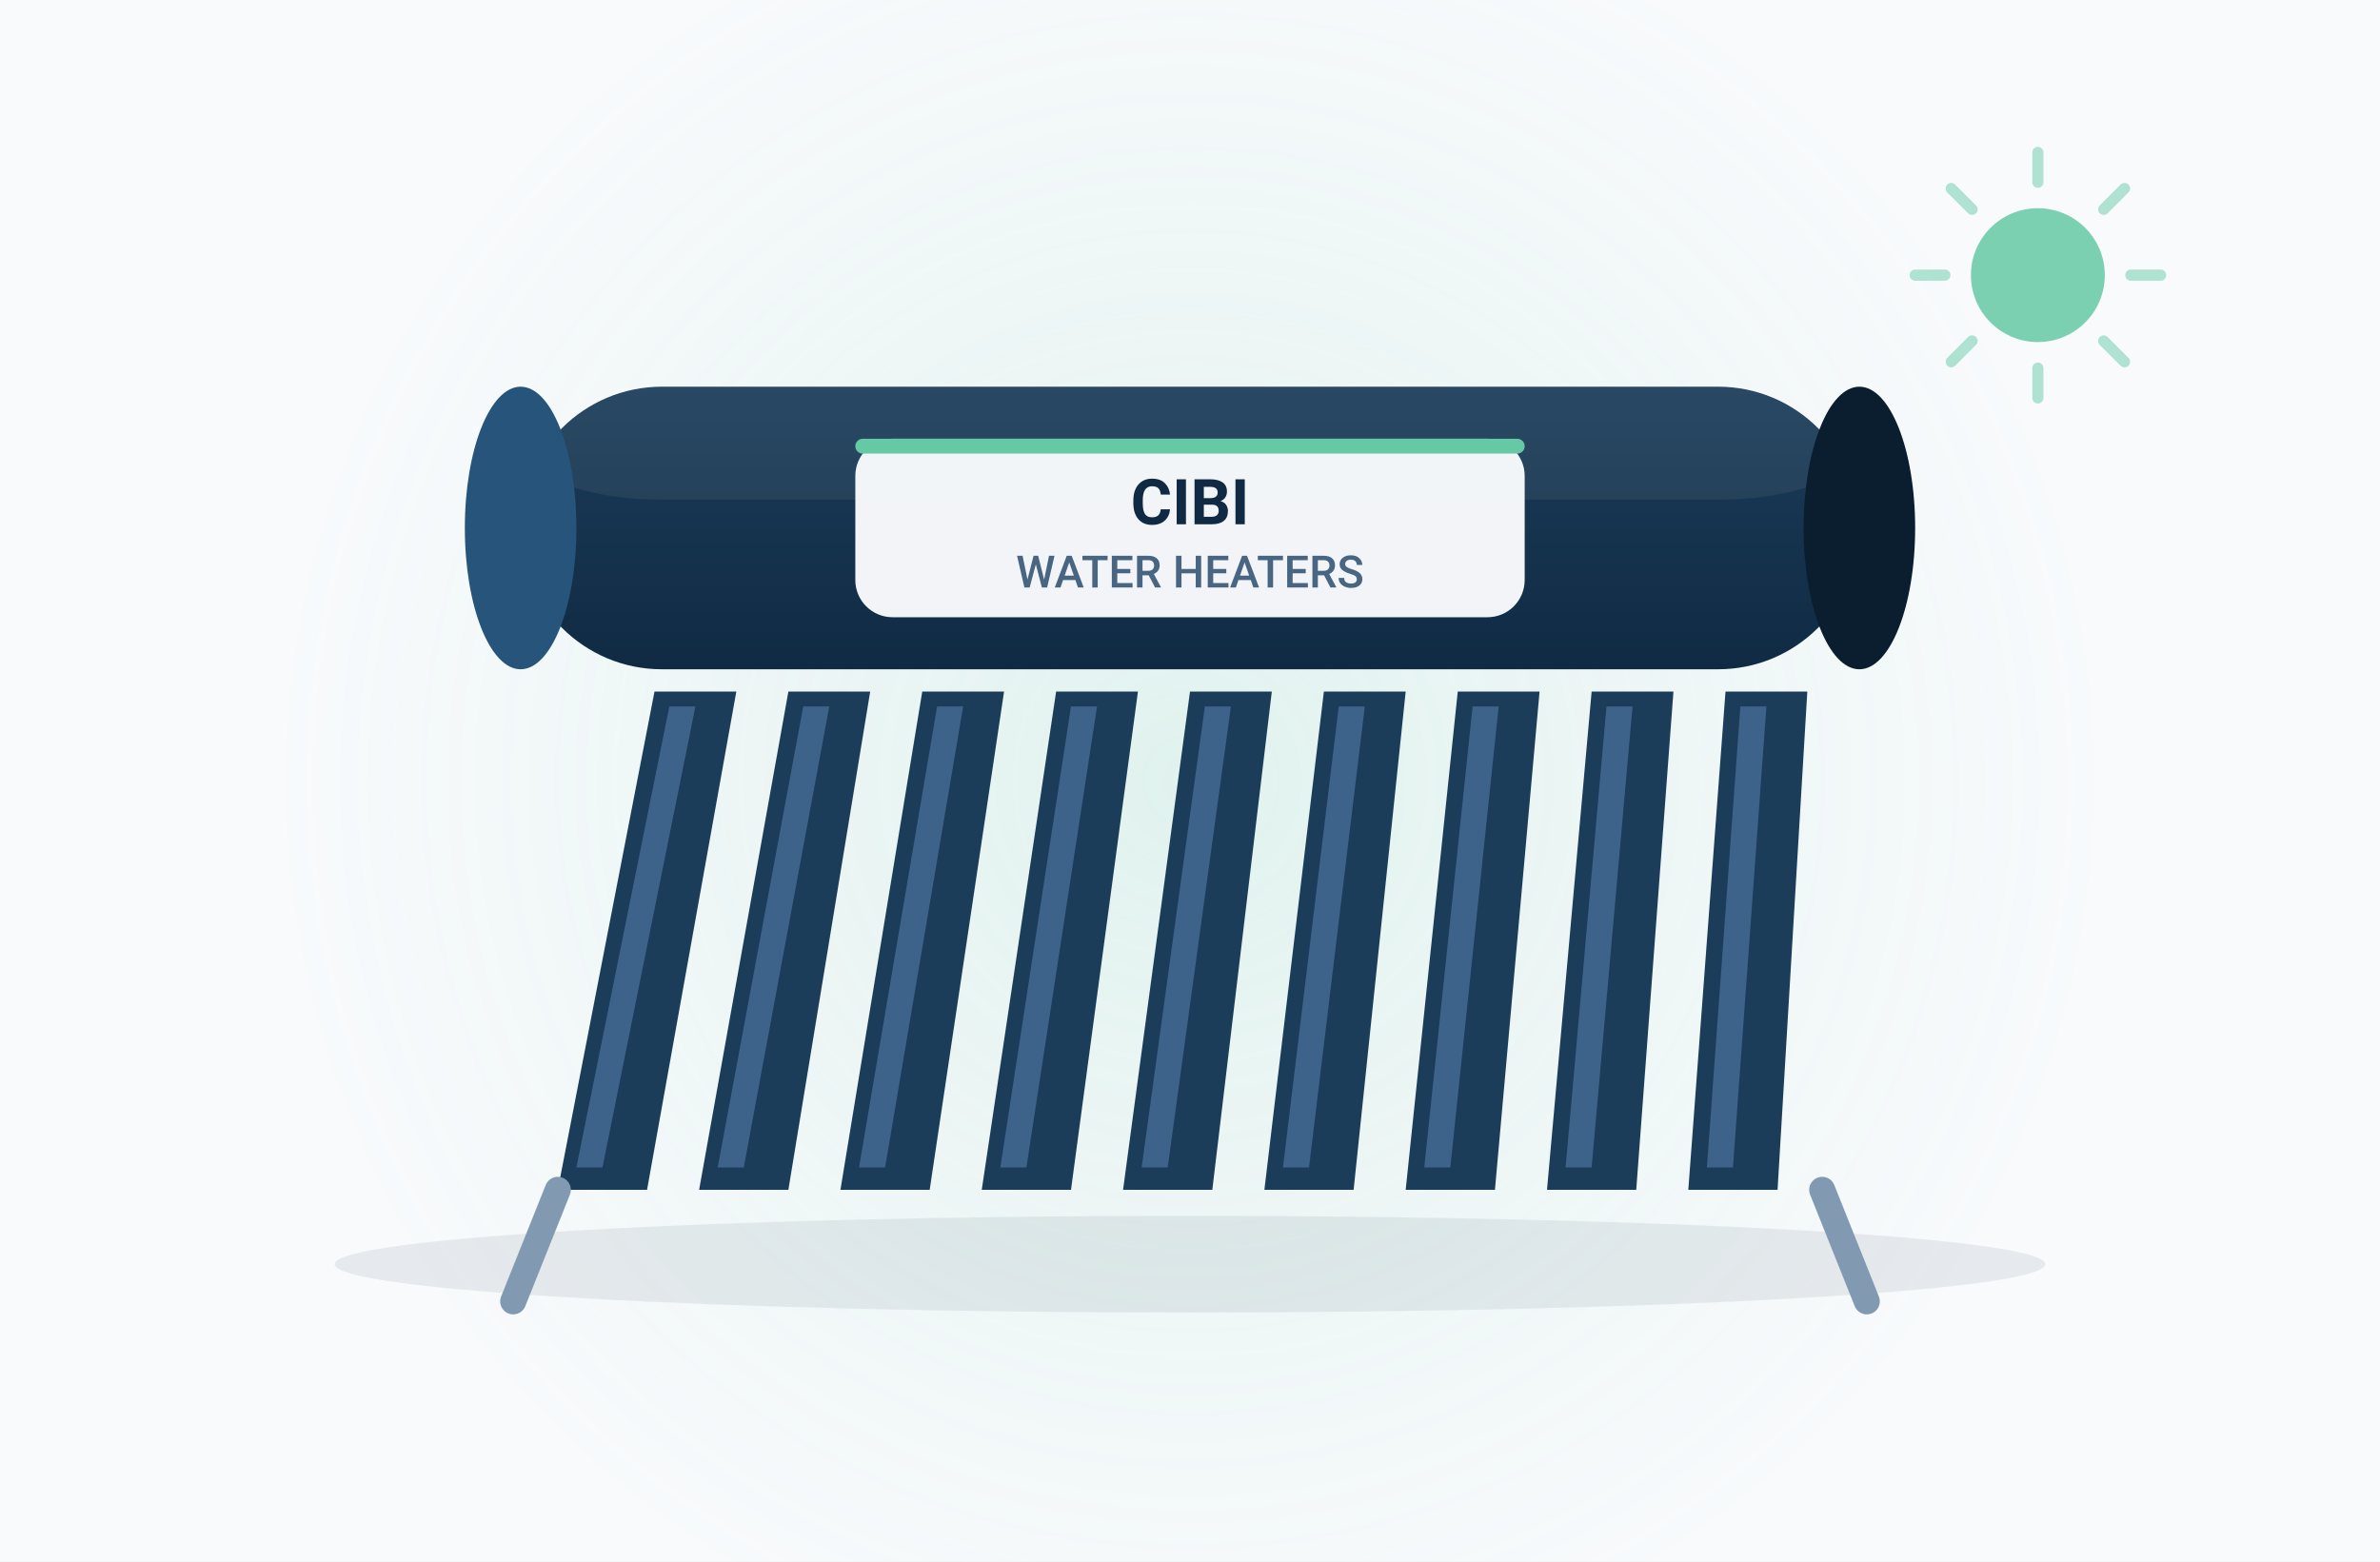
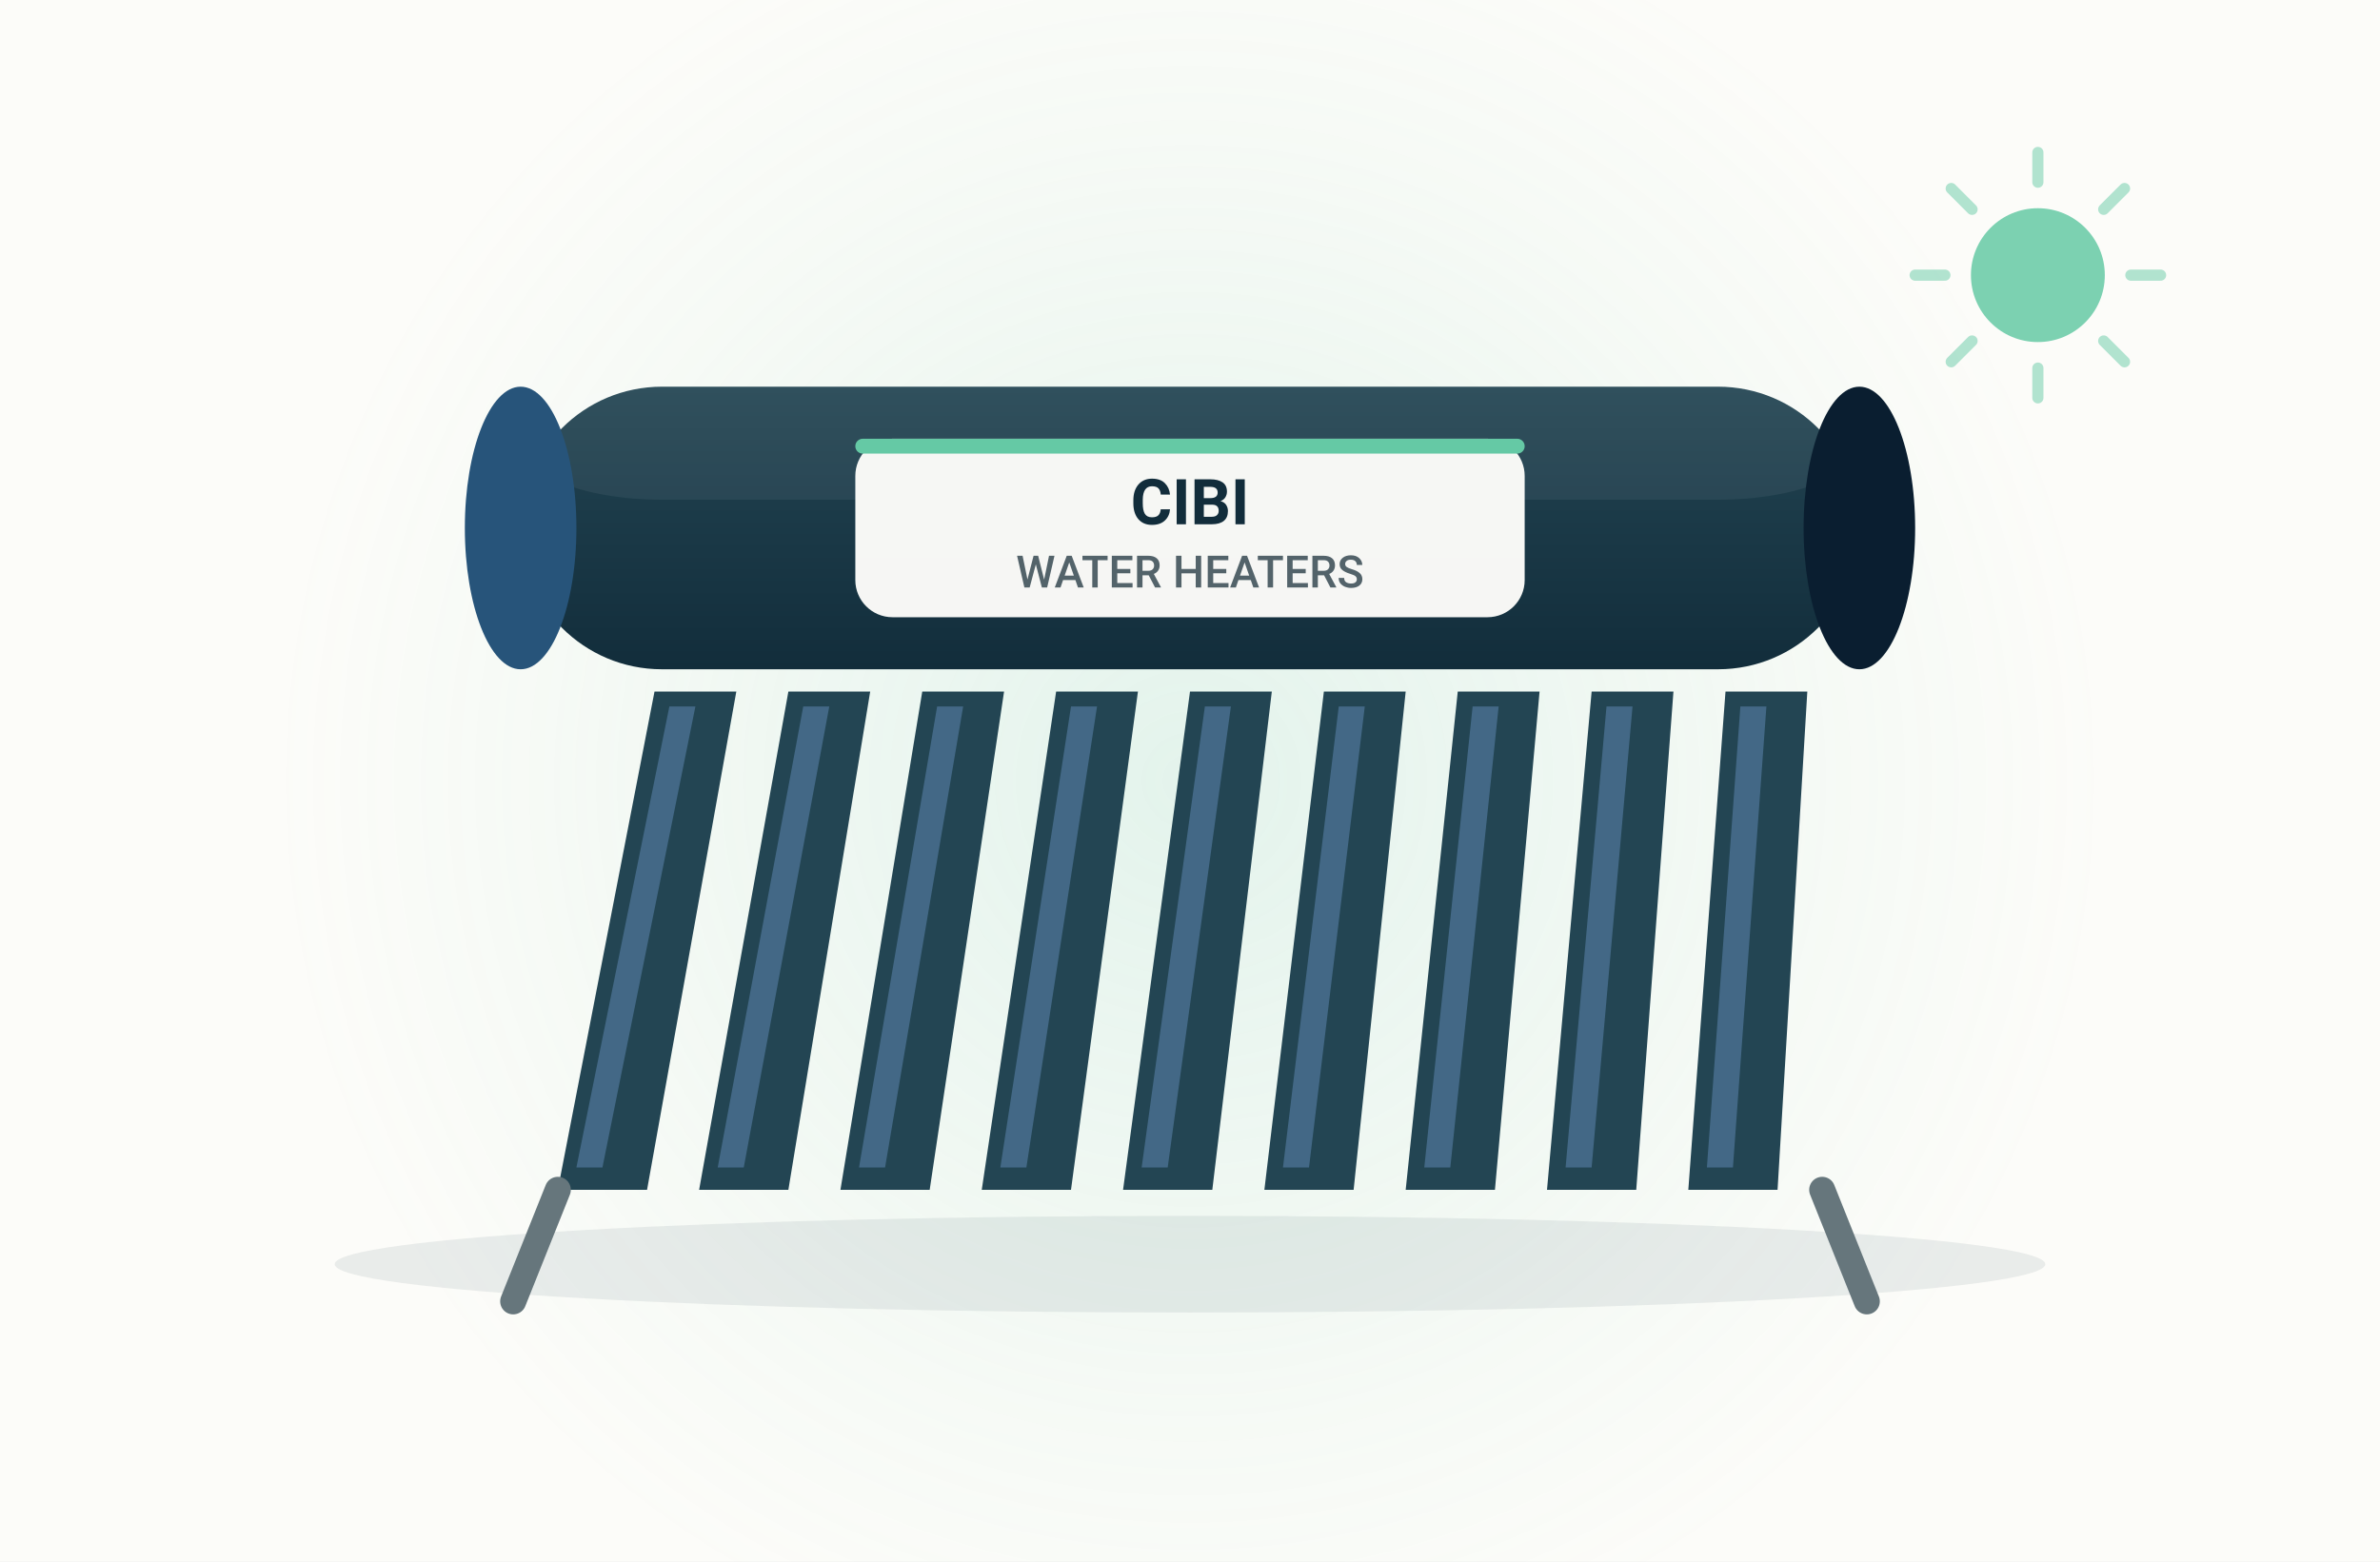
<svg xmlns="http://www.w3.org/2000/svg" viewBox="0 0 640 420" width="640" height="420" role="img" aria-label="Solar water heaters">
  <defs>
    <linearGradient id="glassFace" x1="0" y1="0" x2="0.35" y2="1">
      <stop offset="0%" stop-color="#2d5f8a" />
-       <stop offset="55%" stop-color="#1c3d5a" />
-       <stop offset="100%" stop-color="#102a43" />
+       <stop offset="55%" stop-color="#234553" />
+       <stop offset="100%" stop-color="#122d3b" />
    </linearGradient>
    <linearGradient id="caseFront" x1="0" y1="0" x2="0" y2="1">
-       <stop offset="0%" stop-color="#1c3d5a" />
-       <stop offset="100%" stop-color="#102a43" />
+       <stop offset="0%" stop-color="#234553" />
+       <stop offset="100%" stop-color="#122d3b" />
    </linearGradient>
    <linearGradient id="metal" x1="0" y1="0" x2="1" y2="1">
      <stop offset="0%" stop-color="#e9f1f8" />
      <stop offset="100%" stop-color="#c3d3e2" />
    </linearGradient>
    <radialGradient id="glow">
      <stop offset="0%" stop-color="#65c9a5" stop-opacity="0.16" />
      <stop offset="70%" stop-color="#65c9a5" stop-opacity="0.04" />
      <stop offset="100%" stop-color="#65c9a5" stop-opacity="0" />
    </radialGradient>
  </defs>
-   <rect width="640" height="420" fill="#f8fafc" />
+   <rect width="640" height="420" fill="#fcfcf9" />
  <circle cx="320" cy="210" r="248" fill="url(#glow)" />
-   <ellipse cx="320" cy="340" rx="230" ry="13" fill="#102a43" opacity="0.08" />
+   <ellipse cx="320" cy="340" rx="230" ry="13" fill="#122d3b" opacity="0.08" />
  <line x1="573" y1="74" x2="581" y2="74" stroke="#65c9a5" stroke-width="3" stroke-linecap="round" opacity="0.5" />
  <line x1="565.7" y1="91.7" x2="571.3" y2="97.3" stroke="#65c9a5" stroke-width="3" stroke-linecap="round" opacity="0.5" />
  <line x1="548" y1="99" x2="548" y2="107" stroke="#65c9a5" stroke-width="3" stroke-linecap="round" opacity="0.5" />
  <line x1="530.3" y1="91.7" x2="524.7" y2="97.3" stroke="#65c9a5" stroke-width="3" stroke-linecap="round" opacity="0.5" />
  <line x1="523" y1="74" x2="515" y2="74" stroke="#65c9a5" stroke-width="3" stroke-linecap="round" opacity="0.5" />
  <line x1="530.3" y1="56.3" x2="524.7" y2="50.7" stroke="#65c9a5" stroke-width="3" stroke-linecap="round" opacity="0.5" />
  <line x1="548" y1="49" x2="548" y2="41" stroke="#65c9a5" stroke-width="3" stroke-linecap="round" opacity="0.5" />
  <line x1="565.7" y1="56.3" x2="571.3" y2="50.7" stroke="#65c9a5" stroke-width="3" stroke-linecap="round" opacity="0.5" />
  <circle cx="548" cy="74" r="18" fill="#65c9a5" opacity="0.85" />
-   <path d="M176 186 L198 186 L174 320 L150 320 Z" fill="#1c3d5a" />
+   <path d="M176 186 L198 186 L174 320 L150 320 Z" fill="#234553" />
  <path d="M180 190 L187 190 L162 314 L155 314 Z" fill="#8dbcff" opacity="0.3" />
-   <path d="M212 186 L234 186 L212 320 L188 320 Z" fill="#1c3d5a" />
+   <path d="M212 186 L234 186 L212 320 L188 320 Z" fill="#234553" />
  <path d="M216 190 L223 190 L200 314 L193 314 Z" fill="#8dbcff" opacity="0.3" />
-   <path d="M248 186 L270 186 L250 320 L226 320 Z" fill="#1c3d5a" />
+   <path d="M248 186 L270 186 L250 320 L226 320 Z" fill="#234553" />
  <path d="M252 190 L259 190 L238 314 L231 314 Z" fill="#8dbcff" opacity="0.3" />
-   <path d="M284 186 L306 186 L288 320 L264 320 Z" fill="#1c3d5a" />
+   <path d="M284 186 L306 186 L288 320 L264 320 Z" fill="#234553" />
  <path d="M288 190 L295 190 L276 314 L269 314 Z" fill="#8dbcff" opacity="0.3" />
-   <path d="M320 186 L342 186 L326 320 L302 320 Z" fill="#1c3d5a" />
+   <path d="M320 186 L342 186 L326 320 L302 320 Z" fill="#234553" />
  <path d="M324 190 L331 190 L314 314 L307 314 Z" fill="#8dbcff" opacity="0.3" />
-   <path d="M356 186 L378 186 L364 320 L340 320 Z" fill="#1c3d5a" />
+   <path d="M356 186 L378 186 L364 320 L340 320 Z" fill="#234553" />
  <path d="M360 190 L367 190 L352 314 L345 314 Z" fill="#8dbcff" opacity="0.3" />
-   <path d="M392 186 L414 186 L402 320 L378 320 Z" fill="#1c3d5a" />
+   <path d="M392 186 L414 186 L402 320 L378 320 Z" fill="#234553" />
  <path d="M396 190 L403 190 L390 314 L383 314 Z" fill="#8dbcff" opacity="0.3" />
-   <path d="M428 186 L450 186 L440 320 L416 320 Z" fill="#1c3d5a" />
+   <path d="M428 186 L450 186 L440 320 L416 320 Z" fill="#234553" />
  <path d="M432 190 L439 190 L428 314 L421 314 Z" fill="#8dbcff" opacity="0.3" />
-   <path d="M464 186 L486 186 L478 320 L454 320 Z" fill="#1c3d5a" />
+   <path d="M464 186 L486 186 L478 320 L454 320 Z" fill="#234553" />
  <path d="M468 190 L475 190 L466 314 L459 314 Z" fill="#8dbcff" opacity="0.3" />
-   <path d="M150 320 L138 350 M490 320 L502 350" stroke="#829ab1" stroke-width="7" stroke-linecap="round" />
+   <path d="M150 320 L138 350 M490 320 L502 350" stroke="#66767c" stroke-width="7" stroke-linecap="round" />
  <rect x="140" y="104" width="360" height="76" rx="38" fill="url(#caseFront)" />
  <rect x="140" y="104" width="360" height="30.4" rx="38" fill="#ffffff" opacity="0.06" />
  <ellipse cx="140" cy="142" rx="15" ry="38" fill="#27547a" />
  <ellipse cx="500" cy="142" rx="15" ry="38" fill="#0a1e30" />
-   <rect x="230" y="118" width="180" height="48" rx="10" fill="#f8fafc" opacity="0.97" />
+   <rect x="230" y="118" width="180" height="48" rx="10" fill="#fcfcf9" opacity="0.97" />
  <rect x="230" y="118" width="180" height="4" rx="2" fill="#65c9a5" />
-   <text x="320" y="141" text-anchor="middle" font-family="system-ui,-apple-system,'Segoe UI',Roboto,'Helvetica Neue',Arial,sans-serif" font-size="17" font-weight="700" fill="#102a43">CIBI</text>
-   <text x="320" y="158" text-anchor="middle" font-family="system-ui,-apple-system,'Segoe UI',Roboto,'Helvetica Neue',Arial,sans-serif" font-size="12" font-weight="500" fill="#486581">WATER HEATERS</text>
+   <text x="320" y="141" text-anchor="middle" font-family="system-ui,-apple-system,'Segoe UI',Roboto,'Helvetica Neue',Arial,sans-serif" font-size="17" font-weight="700" fill="#122d3b">CIBI</text>
+   <text x="320" y="158" text-anchor="middle" font-family="system-ui,-apple-system,'Segoe UI',Roboto,'Helvetica Neue',Arial,sans-serif" font-size="12" font-weight="500" fill="#53636a">WATER HEATERS</text>
</svg>
